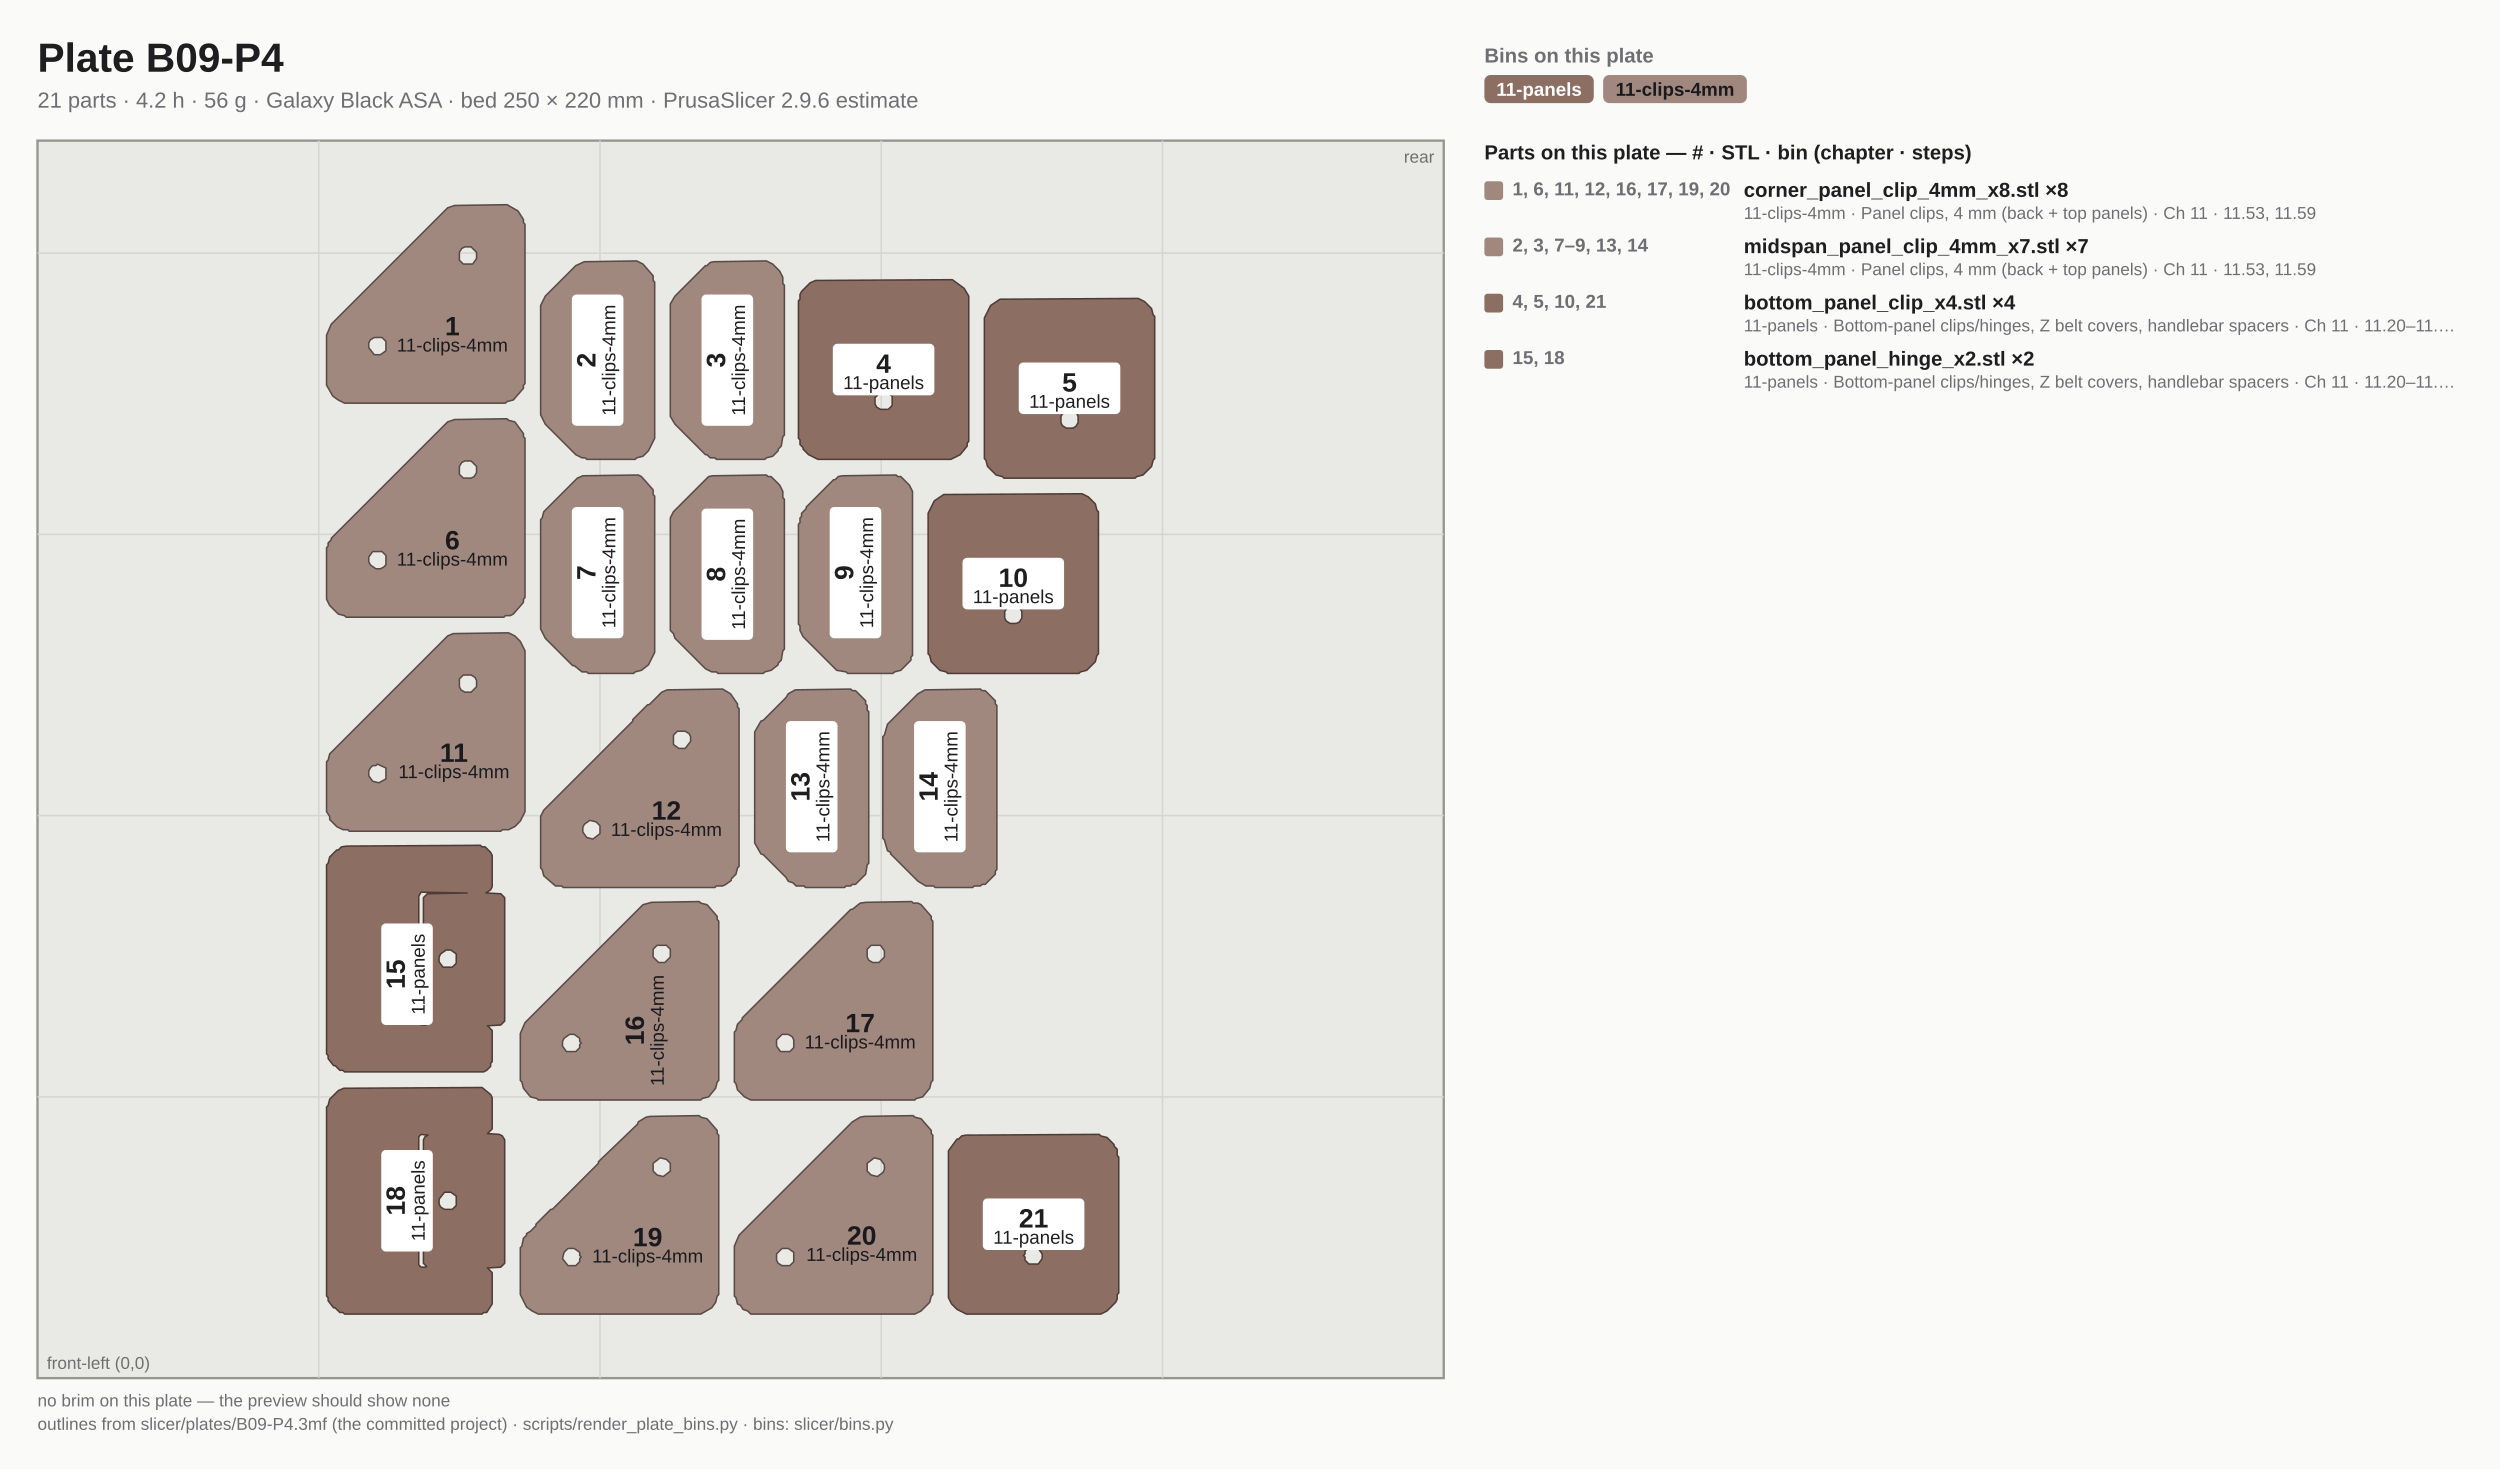
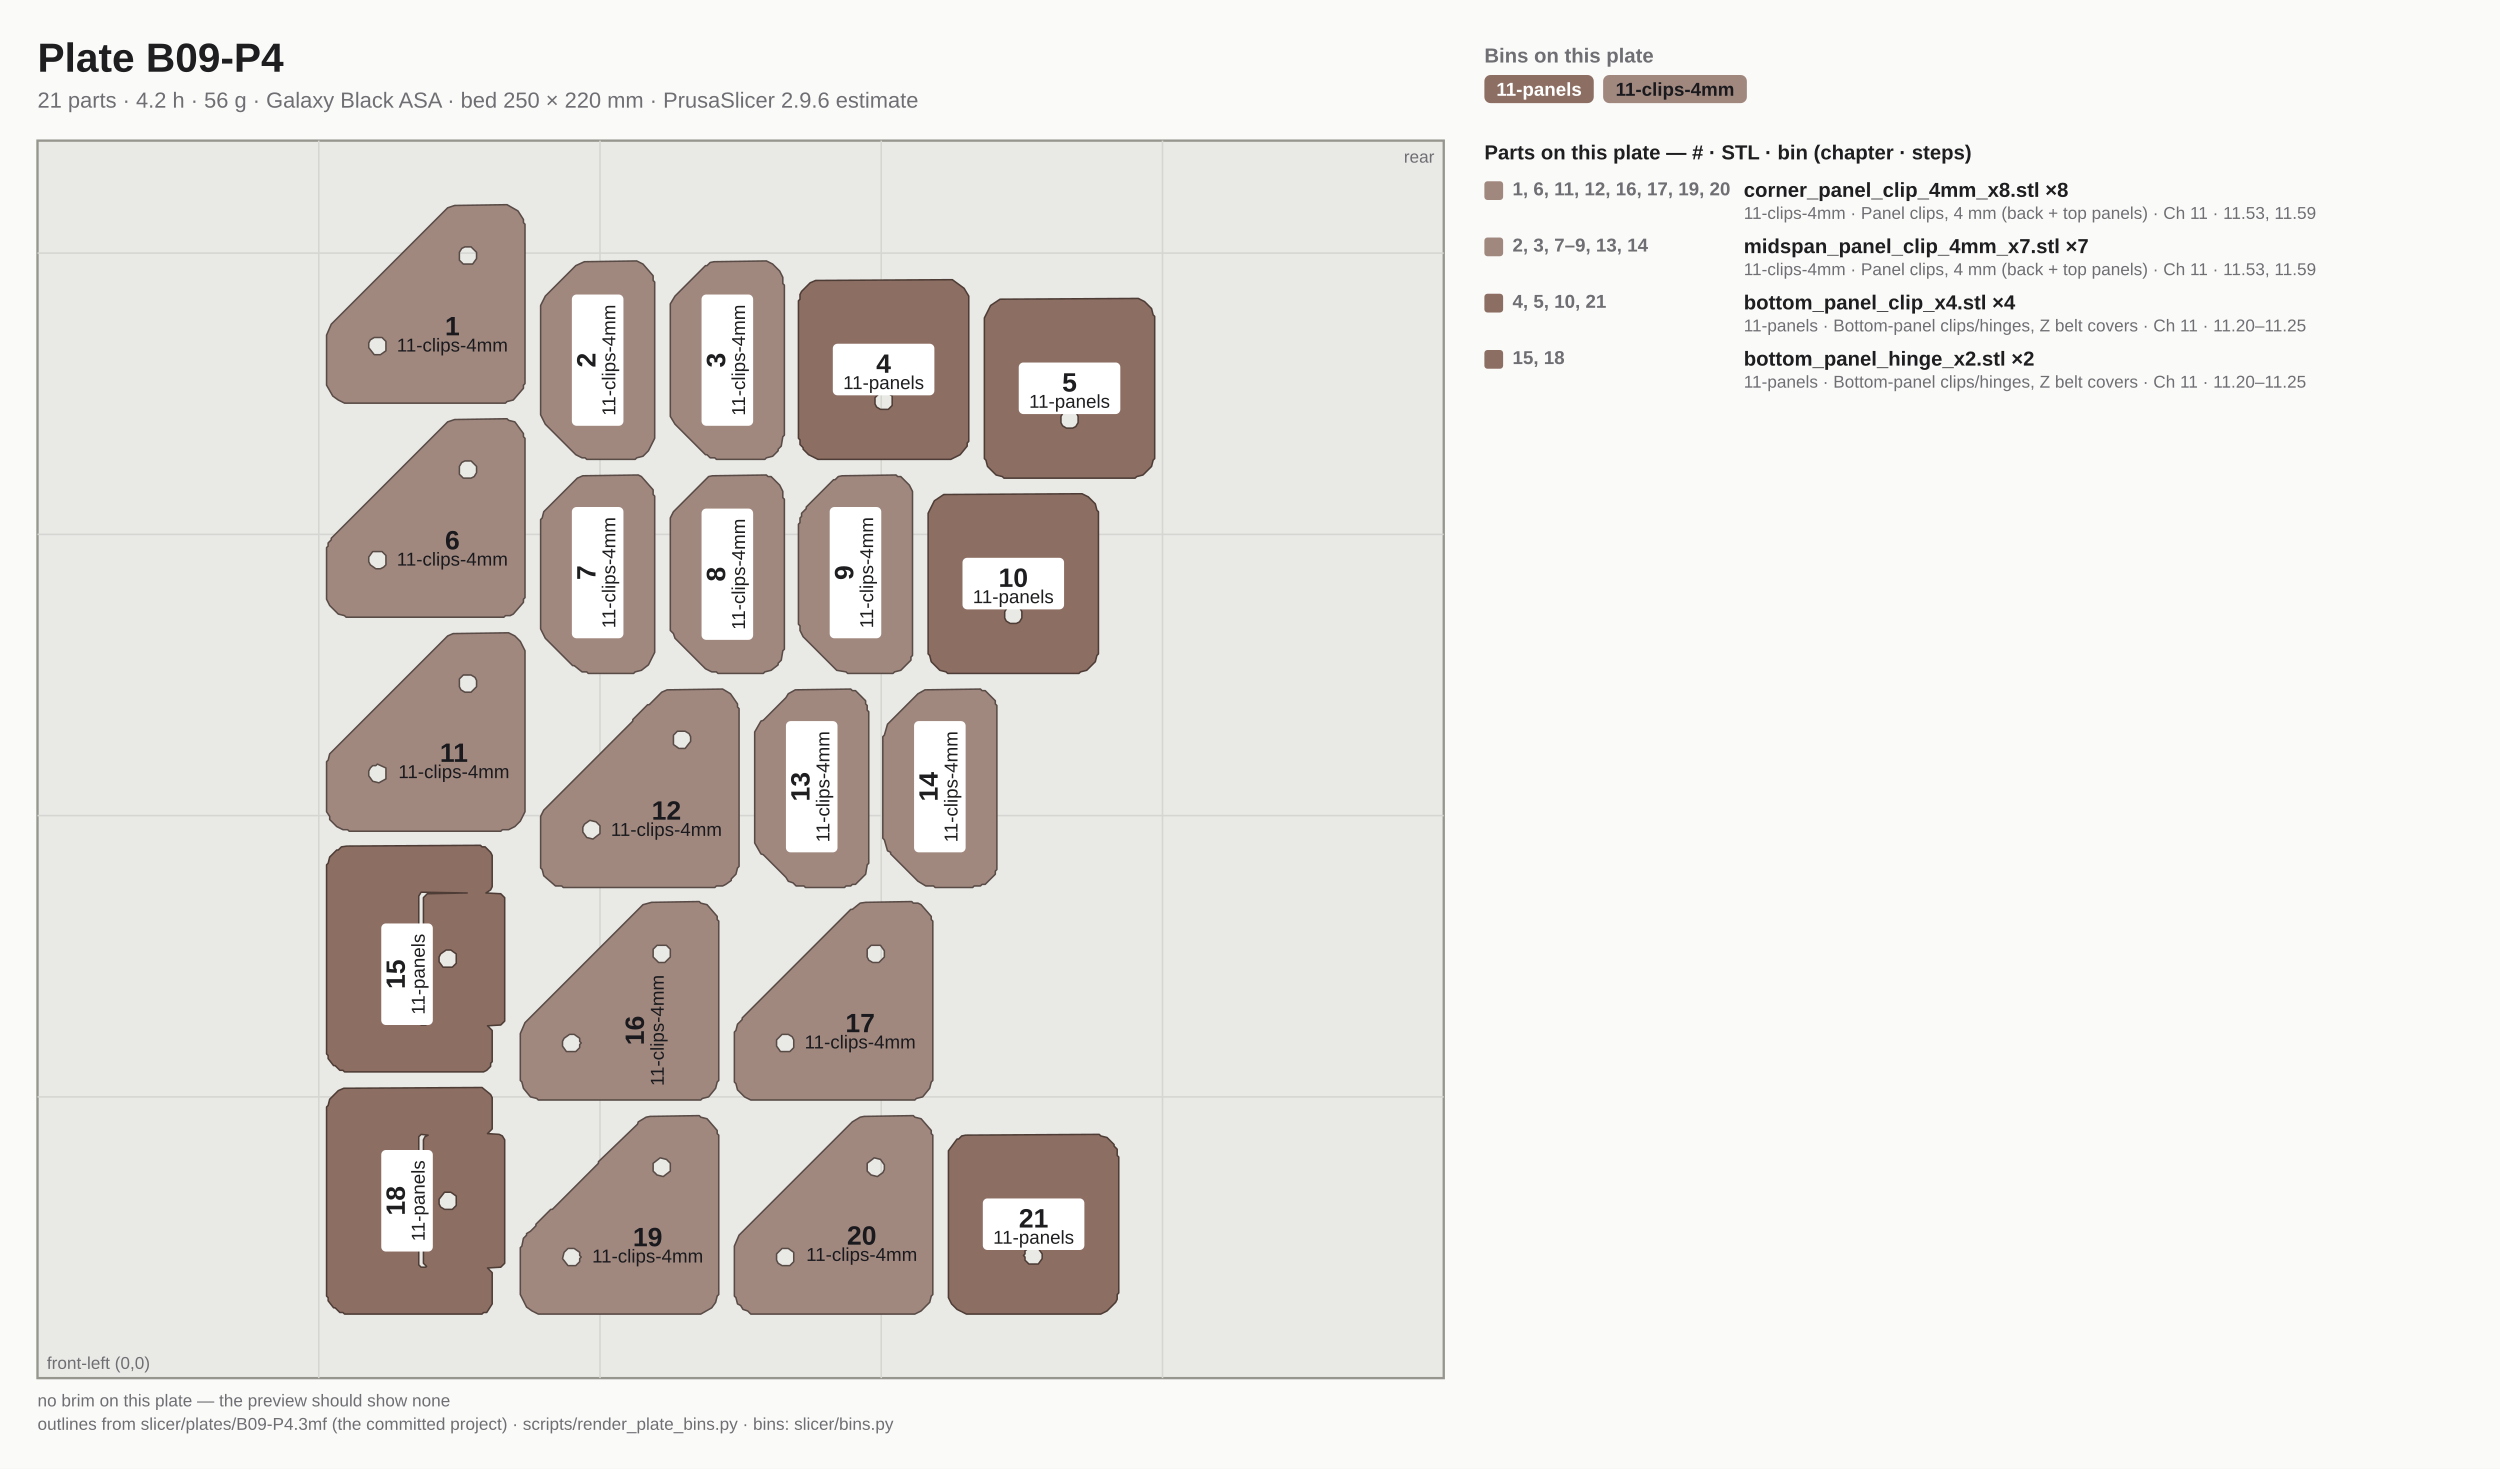
<svg xmlns="http://www.w3.org/2000/svg" width="1600" height="940" viewBox="0 0 1600 940" font-family="Arial, Helvetica, 'DejaVu Sans', sans-serif">
  <rect x="0" y="0" width="1600" height="940" fill="#fafaf9" />
  <text x="24.0" y="45.9" font-size="26" fill="#1e1e20" text-anchor="start" font-weight="bold">Plate B09-P4</text>
  <text x="24.0" y="68.9" font-size="14" fill="#6e6e73" text-anchor="start">21 parts  ·  4.2 h  ·  56 g  ·  Galaxy Black ASA  ·  bed 250 × 220 mm  ·  PrusaSlicer 2.9.6 estimate</text>
  <rect x="24.0" y="90.0" width="900.0" height="792.0" fill="#e9e9e6" stroke="#96968f" stroke-width="1.5" />
  <line x1="204.0" y1="90.0" x2="204.0" y2="882.0" stroke="#d5d5d1" stroke-width="1.0" />
  <line x1="384.0" y1="90.0" x2="384.0" y2="882.0" stroke="#d5d5d1" stroke-width="1.0" />
  <line x1="564.0" y1="90.0" x2="564.0" y2="882.0" stroke="#d5d5d1" stroke-width="1.0" />
  <line x1="744.0" y1="90.0" x2="744.0" y2="882.0" stroke="#d5d5d1" stroke-width="1.0" />
  <line x1="24.0" y1="702.0" x2="924.0" y2="702.0" stroke="#d5d5d1" stroke-width="1.0" />
  <line x1="24.0" y1="522.0" x2="924.0" y2="522.0" stroke="#d5d5d1" stroke-width="1.0" />
  <line x1="24.0" y1="342.0" x2="924.0" y2="342.0" stroke="#d5d5d1" stroke-width="1.0" />
  <line x1="24.0" y1="162.0" x2="924.0" y2="162.0" stroke="#d5d5d1" stroke-width="1.0" />
  <text x="30.0" y="876.1" font-size="11" fill="#6e6e73" text-anchor="start">front-left (0,0)</text>
  <text x="918.0" y="104.1" font-size="11" fill="#6e6e73" text-anchor="end">rear</text>
  <path d="M290.0,405.5 325.5,405.0 329.5,407.0 333.0,410.5 336.0,416.5 336.0,519.5 333.0,525.5 329.5,529.0 325.5,531.0 321.5,531.0 320.5,532.0 223.5,532.0 222.5,531.0 219.5,531.0 215.5,529.0 211.0,524.5 211.0,522.5 209.0,519.5 209.0,487.5 210.0,486.5 211.0,482.5 286.5,407.0Z M296.5,432.0 294.0,434.5 294.0,439.5 295.0,441.5 297.5,443.0 301.5,443.0 305.0,439.5 305.0,435.5 304.0,433.5 301.5,432.0Z M241.5,489.0 240.5,490.0 238.5,490.0 237.0,491.5 236.0,493.5 236.0,496.5 238.5,500.0 242.5,501.0 247.0,498.5 247.0,491.5Z" fill-rule="evenodd" fill="#a1887f" stroke="#594b46" stroke-width="1.0" stroke-linejoin="round" />
  <path d="M416.0,714.5 447.5,714.0 448.5,715.0 452.5,716.0 459.0,723.5 459.0,725.5 460.0,726.5 460.0,828.5 459.0,829.5 458.0,833.5 455.5,837.0 448.5,841.0 344.5,841.0 340.5,839.0 337.0,836.5 333.0,828.5 333.0,798.5 334.0,797.5 335.0,792.5 337.0,790.5 337.0,789.5 339.5,788.0 343.0,784.5 343.0,783.5 352.5,774.0 353.5,774.0 383.0,744.5 383.0,743.5 408.0,719.5 408.5,718.0 413.5,715.0Z M422.5,741.0 418.0,744.5 418.0,749.5 420.5,752.0 424.5,753.0 429.0,749.5 429.0,744.5 426.5,742.0Z M363.5,799.0 361.0,801.5 360.0,805.5 363.5,810.0 368.5,810.0 371.0,807.5 371.0,805.5 372.0,804.5 371.0,803.5 371.0,801.5 367.5,799.0Z" fill-rule="evenodd" fill="#a1887f" stroke="#594b46" stroke-width="1.0" stroke-linejoin="round" />
  <path d="M417.0,577.5 447.5,577.0 448.5,578.0 452.5,579.0 459.0,586.5 459.0,588.5 460.0,589.5 460.0,691.5 459.0,692.5 458.0,696.5 453.5,702.0 449.5,703.0 448.5,704.0 344.5,704.0 343.5,703.0 339.5,702.0 335.0,696.5 334.0,692.5 333.0,691.5 333.0,661.5 336.0,654.5 411.5,579.0Z M420.5,605.0 418.0,607.5 418.0,612.5 421.5,616.0 425.5,616.0 429.0,612.5 429.0,607.5 426.5,605.0Z M364.5,662.0 361.0,664.5 360.0,666.5 360.0,669.5 362.5,673.0 368.5,673.0 371.0,670.5 371.0,668.5 372.0,667.5 371.0,666.5 371.0,664.5 367.5,662.0Z" fill-rule="evenodd" fill="#a1887f" stroke="#594b46" stroke-width="1.0" stroke-linejoin="round" />
  <path d="M291.0,268.5 324.5,268.0 325.5,269.0 329.5,270.0 335.0,277.5 335.0,279.5 336.0,280.5 336.0,382.5 335.0,383.5 335.0,385.5 328.5,393.0 326.5,394.0 323.5,394.0 322.5,395.0 221.5,395.0 220.5,394.0 216.5,393.0 211.0,387.5 209.0,383.5 209.0,350.5 210.0,349.5 210.0,347.5 212.0,345.5 212.0,344.5 286.5,270.0Z M297.5,295.0 295.5,296.0 294.0,298.5 294.0,303.5 296.5,306.0 301.5,306.0 303.5,305.0 305.0,302.5 305.0,298.5 301.5,295.0Z M238.5,353.0 236.0,356.5 236.0,359.5 237.0,361.5 240.5,364.0 243.5,364.0 245.5,363.0 247.0,361.5 247.0,355.5 244.5,353.0Z" fill-rule="evenodd" fill="#a1887f" stroke="#594b46" stroke-width="1.0" stroke-linejoin="round" />
  <path d="M291.0,131.5 324.5,131.0 331.5,135.0 335.0,140.5 335.0,142.5 336.0,143.5 336.0,245.5 335.0,246.5 335.0,248.5 328.5,256.0 324.5,257.0 323.5,258.0 220.5,258.0 216.5,256.0 213.0,253.5 209.0,246.5 209.0,214.5 212.0,207.5 286.5,133.0Z M297.5,158.0 295.5,159.0 294.0,161.5 294.0,166.5 296.5,169.0 302.5,169.0 305.0,165.5 305.0,161.5 301.5,158.0Z M239.5,216.0 237.0,217.5 236.0,219.5 236.0,222.5 239.5,227.0 243.5,227.0 247.0,224.5 247.0,218.5 244.5,216.0Z" fill-rule="evenodd" fill="#a1887f" stroke="#594b46" stroke-width="1.0" stroke-linejoin="round" />
  <path d="M427.0,441.5 462.5,441.0 467.5,444.0 472.0,450.5 472.0,452.5 473.0,453.5 473.0,554.5 472.0,555.5 471.0,559.5 468.0,562.5 468.0,563.5 464.5,566.0 462.5,567.0 458.5,567.0 457.5,568.0 360.5,568.0 359.5,567.0 355.5,567.0 348.0,560.5 347.0,556.5 346.0,555.5 346.0,522.5 348.0,518.5 405.0,461.5 405.0,460.5 414.5,451.0 415.5,451.0 423.5,443.0Z M433.5,468.0 431.0,470.5 431.0,476.5 434.5,479.0 438.5,479.0 442.0,474.5 442.0,471.5 441.0,469.5 438.5,468.0Z M377.5,525.0 374.0,527.5 373.0,529.5 373.0,532.5 375.5,536.0 379.5,537.0 384.0,533.5 384.0,528.5 381.5,526.0Z" fill-rule="evenodd" fill="#a1887f" stroke="#594b46" stroke-width="1.0" stroke-linejoin="round" />
  <path d="M553.0,714.5 584.5,714.0 585.5,715.0 589.5,716.0 596.0,723.5 596.0,725.5 597.0,726.5 597.0,828.5 596.0,829.5 595.0,833.5 589.5,839.0 585.5,841.0 480.5,841.0 478.5,839.0 475.5,838.0 474.0,835.5 472.0,834.5 471.0,830.5 470.0,829.5 470.0,797.5 473.0,790.5 545.5,718.0 550.5,715.0Z M559.5,741.0 555.0,744.5 555.0,749.5 557.5,752.0 561.5,753.0 565.0,750.5 566.0,748.5 566.0,745.5 563.5,742.0Z M500.5,799.0 497.0,802.5 497.0,806.5 498.0,808.5 500.5,810.0 505.5,810.0 508.0,807.5 508.0,801.5 504.5,799.0Z" fill-rule="evenodd" fill="#a1887f" stroke="#594b46" stroke-width="1.0" stroke-linejoin="round" />
  <path d="M554.0,577.5 583.5,577.0 584.5,578.0 587.5,578.0 589.5,579.0 596.0,586.5 596.0,588.5 597.0,589.5 597.0,691.5 596.0,692.5 595.0,696.5 590.5,702.0 586.5,703.0 585.5,704.0 480.5,704.0 476.5,702.0 472.0,697.5 471.0,693.5 470.0,692.5 470.0,660.5 471.0,659.5 472.0,655.5 475.0,652.5 475.0,651.5 544.5,582.0 545.5,582.0 550.5,578.0Z M557.5,605.0 555.0,607.5 555.0,612.5 556.0,614.5 558.5,616.0 562.5,616.0 566.0,612.5 566.0,608.5 563.5,605.0Z M500.5,662.0 497.0,665.5 497.0,669.5 499.5,673.0 505.5,673.0 508.0,670.5 508.0,665.5 507.0,663.5 504.5,662.0Z" fill-rule="evenodd" fill="#a1887f" stroke="#594b46" stroke-width="1.0" stroke-linejoin="round" />
  <path d="M373.0,304.5 408.5,304.0 410.5,305.0 418.0,313.5 418.0,316.5 419.0,317.5 419.0,417.5 415.0,425.5 410.5,429.0 406.5,430.0 405.5,431.0 376.5,431.0 375.5,430.0 372.5,430.0 367.5,426.0 366.5,426.0 349.0,408.5 346.0,402.5 346.0,332.5 347.0,331.5 348.0,327.5 369.5,306.0Z M379.5,362.0 377.0,364.5 377.0,370.5 380.5,373.0 384.5,373.0 388.0,369.5 388.0,365.5 385.5,362.0Z" fill-rule="evenodd" fill="#a1887f" stroke="#594b46" stroke-width="1.0" stroke-linejoin="round" />
  <path d="M374.0,167.5 407.5,167.0 411.5,169.0 418.0,176.5 418.0,179.5 419.0,180.5 419.0,280.5 415.0,288.5 411.5,292.0 407.5,293.0 406.5,294.0 375.5,294.0 374.5,293.0 372.5,293.0 368.5,291.0 349.0,271.5 346.0,265.5 346.0,195.5 349.0,189.5 368.5,170.0Z M379.5,225.0 377.0,227.5 377.0,233.5 379.5,236.0 384.5,236.0 388.0,232.5 388.0,228.5 384.5,225.0Z" fill-rule="evenodd" fill="#a1887f" stroke="#594b46" stroke-width="1.0" stroke-linejoin="round" />
  <path d="M456.0,304.5 490.5,304.0 491.5,305.0 493.5,305.0 499.0,310.5 501.0,314.5 501.0,318.5 502.0,319.5 502.0,415.5 501.0,416.5 500.0,422.5 498.0,424.5 498.0,425.5 493.5,429.0 489.5,430.0 488.5,431.0 459.5,431.0 458.5,430.0 455.5,430.0 451.5,428.0 432.0,408.5 431.0,405.5 429.0,403.5 429.0,331.5 431.0,327.5 453.5,305.0Z M462.5,362.0 460.0,363.5 459.0,365.5 459.0,368.5 461.5,372.0 463.5,373.0 466.5,373.0 470.0,370.5 471.0,368.5 471.0,365.5 470.0,363.5 467.5,362.0Z" fill-rule="evenodd" fill="#a1887f" stroke="#594b46" stroke-width="1.0" stroke-linejoin="round" />
  <path d="M509.0,441.5 544.5,441.0 545.5,442.0 547.5,442.0 554.0,448.5 554.0,450.5 555.0,451.5 555.0,454.5 556.0,455.5 556.0,552.5 555.0,553.5 554.0,559.5 547.5,566.0 545.5,566.0 544.5,567.0 541.5,567.0 540.5,568.0 515.5,568.0 514.5,567.0 509.5,567.0 507.5,565.0 504.5,564.0 503.0,561.5 488.5,547.0 487.0,546.5 483.0,539.5 483.0,468.5 487.0,461.5 488.5,461.0 503.0,446.5 504.5,444.0Z M517.5,498.0 514.0,500.5 513.0,502.5 513.0,505.5 515.5,509.0 517.5,510.0 520.5,510.0 524.0,507.5 525.0,505.5 525.0,502.5 522.5,499.0 520.5,498.0Z" fill-rule="evenodd" fill="#a1887f" stroke="#594b46" stroke-width="1.0" stroke-linejoin="round" />
  <path d="M457.0,167.5 490.5,167.0 494.5,169.0 499.0,173.5 501.0,177.5 501.0,181.5 502.0,182.5 502.0,278.5 501.0,279.5 500.0,285.5 498.0,287.5 498.0,288.5 494.5,292.0 490.5,293.0 489.5,294.0 458.5,294.0 457.5,293.0 454.5,293.0 452.5,291.0 451.5,291.0 432.0,271.5 429.0,266.5 429.0,194.5 432.0,189.5 451.5,170.0 452.5,170.0 454.5,168.0Z M462.5,225.0 460.0,227.5 459.0,231.5 462.5,236.0 467.5,236.0 470.0,233.5 471.0,229.5 467.5,225.0Z" fill-rule="evenodd" fill="#a1887f" stroke="#594b46" stroke-width="1.0" stroke-linejoin="round" />
  <path d="M539.0,304.5 573.5,304.0 574.5,305.0 576.5,305.0 582.0,310.5 584.0,314.5 584.0,419.5 583.0,420.5 583.0,422.5 576.5,429.0 572.5,430.0 571.5,431.0 542.5,431.0 541.5,430.0 535.5,429.0 514.0,407.5 512.0,403.5 512.0,400.5 511.0,399.5 511.0,335.5 512.0,334.5 512.0,331.5 513.0,330.5 513.0,328.5 516.0,325.5 516.0,324.5 533.5,307.0 534.5,307.0 536.5,305.0Z M544.5,362.0 542.0,365.5 542.0,369.5 545.5,373.0 549.5,373.0 551.5,372.0 553.0,370.5 553.0,364.5 550.5,362.0Z" fill-rule="evenodd" fill="#a1887f" stroke="#594b46" stroke-width="1.0" stroke-linejoin="round" />
  <path d="M592.0,441.5 627.5,441.0 628.5,442.0 630.5,442.0 637.0,448.5 637.0,450.5 638.0,451.5 638.0,556.5 637.0,557.5 637.0,559.5 630.5,566.0 628.5,566.0 627.5,567.0 623.5,567.0 622.5,568.0 598.5,568.0 597.5,567.0 592.5,567.0 587.5,564.0 570.0,546.5 570.0,545.5 568.0,544.5 566.0,537.5 565.0,536.5 565.0,471.5 566.0,470.5 568.0,463.5 587.5,444.0Z M600.5,498.0 597.0,500.5 596.0,502.5 596.0,505.5 598.5,509.0 600.5,510.0 603.5,510.0 605.5,509.0 607.0,506.5 607.0,501.5 605.5,499.0 603.5,498.0Z" fill-rule="evenodd" fill="#a1887f" stroke="#594b46" stroke-width="1.0" stroke-linejoin="round" />
  <path d="M220.0,696.5 308.5,696.0 314.0,700.5 315.0,702.5 315.0,722.5 312.0,725.5 319.5,726.0 321.5,727.0 323.0,729.5 323.0,808.5 320.5,811.0 312.0,811.5 315.0,814.5 315.0,834.5 311.5,840.0 309.5,840.0 308.5,841.0 220.5,841.0 219.5,840.0 217.5,840.0 214.5,837.0 213.5,837.0 210.0,832.5 210.0,830.5 209.0,829.5 209.0,708.5 210.0,707.5 211.0,703.5 216.5,698.0Z M269.5,726.0 268.0,727.5 268.0,809.5 269.5,811.0 272.5,811.0 273.0,810.5 271.0,808.5 271.0,729.5 272.0,727.5 274.0,726.5Z M284.5,763.0 281.0,767.5 281.0,770.5 282.0,772.5 284.5,774.0 289.5,774.0 292.0,771.5 292.0,765.5 288.5,763.0Z" fill-rule="evenodd" fill="#8d6e63" stroke="#4e3d36" stroke-width="1.0" stroke-linejoin="round" />
  <path d="M222.0,541.5 307.5,541.0 308.5,542.0 310.5,542.0 314.0,545.5 315.0,547.5 315.0,567.5 314.0,569.5 311.0,571.5 320.5,572.0 323.0,574.5 323.0,653.5 320.5,656.0 312.0,656.5 315.0,659.5 315.0,679.5 314.0,680.5 314.0,682.5 311.5,685.0 309.5,686.0 220.5,686.0 219.5,685.0 217.5,685.0 214.5,682.0 213.5,682.0 210.0,677.5 210.0,675.5 209.0,674.5 209.0,553.5 210.0,552.5 211.0,548.5 215.5,544.0 216.5,544.0 218.5,542.0Z M269.5,571.0 268.0,573.5 268.0,654.5 269.5,656.0 272.5,656.0 273.0,655.5 271.0,653.5 271.0,574.5 273.5,572.0 299.0,571.5Z M285.5,608.0 282.0,610.5 281.0,612.5 281.0,615.5 283.5,619.0 289.5,619.0 292.0,616.5 292.0,610.5 288.5,608.0Z" fill-rule="evenodd" fill="#8d6e63" stroke="#4e3d36" stroke-width="1.0" stroke-linejoin="round" />
  <path d="M522.0,179.5 609.5,179.0 617.0,184.5 620.0,189.5 620.0,282.5 619.0,283.5 619.0,285.5 614.5,291.0 608.5,294.0 523.5,294.0 517.5,291.0 514.0,287.5 514.0,286.5 512.0,284.5 512.0,281.5 511.0,280.5 511.0,192.5 512.0,191.5 512.0,188.5 513.0,186.5 518.5,181.0Z M563.5,251.0 560.0,254.5 560.0,258.5 561.0,260.5 563.5,262.0 568.5,262.0 571.0,259.5 571.0,253.5 567.5,251.0Z" fill-rule="evenodd" fill="#8d6e63" stroke="#4e3d36" stroke-width="1.0" stroke-linejoin="round" />
  <path d="M604.0,316.5 692.5,316.0 696.5,318.0 701.0,322.5 702.0,326.5 703.0,327.5 703.0,418.5 702.0,419.5 701.0,423.5 695.5,429.0 691.5,430.0 690.5,431.0 606.5,431.0 605.5,430.0 601.5,429.0 596.0,423.5 595.0,419.5 594.0,418.5 594.0,328.5 598.0,320.5Z M646.5,388.0 644.5,389.0 643.0,391.5 643.0,395.5 644.0,397.5 646.5,399.0 650.5,399.0 652.5,398.0 654.0,395.5 654.0,391.5 653.0,389.5 650.5,388.0Z" fill-rule="evenodd" fill="#8d6e63" stroke="#4e3d36" stroke-width="1.0" stroke-linejoin="round" />
  <path d="M640.0,191.5 728.5,191.0 732.5,193.0 737.0,197.5 738.0,201.5 739.0,202.5 739.0,293.5 738.0,294.5 737.0,298.5 731.5,304.0 727.5,305.0 726.5,306.0 642.5,306.0 641.5,305.0 637.5,304.0 632.0,298.5 631.0,294.5 630.0,293.5 630.0,203.5 634.0,195.5Z M682.5,263.0 680.5,264.0 679.0,266.5 679.0,270.5 680.0,272.5 682.5,274.0 686.5,274.0 688.5,273.0 690.0,270.5 690.0,266.5 689.0,264.5 686.5,263.0Z" fill-rule="evenodd" fill="#8d6e63" stroke="#4e3d36" stroke-width="1.0" stroke-linejoin="round" />
  <path d="M618.0,726.5 703.5,726.0 704.5,727.0 708.5,728.0 713.0,732.5 713.0,733.5 715.0,735.5 715.0,739.5 716.0,740.5 716.0,827.5 715.0,828.5 715.0,831.5 714.0,833.5 708.5,839.0 704.5,841.0 618.5,841.0 612.5,838.0 609.0,834.5 607.0,830.5 607.0,736.5 612.5,729.0 613.5,729.0 615.5,727.0Z M659.5,798.0 656.0,800.5 656.0,802.5 655.0,803.5 656.0,804.5 656.0,806.5 658.5,809.0 664.5,809.0 667.0,805.5 667.0,802.5 664.5,799.0 662.5,798.0Z" fill-rule="evenodd" fill="#8d6e63" stroke="#4e3d36" stroke-width="1.0" stroke-linejoin="round" />
  <rect x="244.0" y="736.0" width="33.0" height="65.0" rx="3.0" fill="#ffffff" />
  <text x="253.0" y="774.6" font-size="17" fill="#1e1e20" text-anchor="middle" font-weight="bold" transform="rotate(-90 253.0 768.5)">18</text>
  <text x="267.5" y="772.8" font-size="12" fill="#1e1e20" text-anchor="middle" transform="rotate(-90 267.5 768.5)">11-panels</text>
  <rect x="244.0" y="591.0" width="33.0" height="65.0" rx="3.0" fill="#ffffff" />
  <text x="253.0" y="629.6" font-size="17" fill="#1e1e20" text-anchor="middle" font-weight="bold" transform="rotate(-90 253.0 623.5)">15</text>
  <text x="267.5" y="627.8" font-size="12" fill="#1e1e20" text-anchor="middle" transform="rotate(-90 267.5 623.5)">11-panels</text>
  <text x="289.5" y="351.6" font-size="17" fill="#1a1a1e" text-anchor="middle" font-weight="bold">6</text>
  <text x="289.5" y="362.0" font-size="12" fill="#1a1a1e" text-anchor="middle">11-clips-4mm</text>
  <text x="426.5" y="524.6" font-size="17" fill="#1a1a1e" text-anchor="middle" font-weight="bold">12</text>
  <text x="426.5" y="535.0" font-size="12" fill="#1a1a1e" text-anchor="middle">11-clips-4mm</text>
  <text x="289.5" y="214.6" font-size="17" fill="#1a1a1e" text-anchor="middle" font-weight="bold">1</text>
  <text x="289.5" y="225.0" font-size="12" fill="#1a1a1e" text-anchor="middle">11-clips-4mm</text>
  <text x="551.5" y="796.6" font-size="17" fill="#1a1a1e" text-anchor="middle" font-weight="bold">20</text>
  <text x="551.5" y="807.0" font-size="12" fill="#1a1a1e" text-anchor="middle">11-clips-4mm</text>
  <text x="550.5" y="660.6" font-size="17" fill="#1a1a1e" text-anchor="middle" font-weight="bold">17</text>
  <text x="550.5" y="671.0" font-size="12" fill="#1a1a1e" text-anchor="middle">11-clips-4mm</text>
  <text x="290.5" y="487.6" font-size="17" fill="#1a1a1e" text-anchor="middle" font-weight="bold">11</text>
  <text x="290.5" y="498.0" font-size="12" fill="#1a1a1e" text-anchor="middle">11-clips-4mm</text>
  <text x="414.5" y="797.6" font-size="17" fill="#1a1a1e" text-anchor="middle" font-weight="bold">19</text>
  <text x="414.5" y="808.0" font-size="12" fill="#1a1a1e" text-anchor="middle">11-clips-4mm</text>
  <text x="406.0" y="665.6" font-size="17" fill="#1a1a1e" text-anchor="middle" font-weight="bold" transform="rotate(-90 406.0 659.5)">16</text>
  <text x="420.5" y="663.8" font-size="12" fill="#1a1a1e" text-anchor="middle" transform="rotate(-90 420.5 659.5)">11-clips-4mm</text>
  <rect x="616.0" y="357.0" width="65.0" height="33.0" rx="3.0" fill="#ffffff" />
  <text x="648.5" y="375.6" font-size="17" fill="#1e1e20" text-anchor="middle" font-weight="bold">10</text>
  <text x="648.5" y="386.0" font-size="12" fill="#1e1e20" text-anchor="middle">11-panels</text>
  <rect x="652.0" y="232.0" width="65.0" height="33.0" rx="3.0" fill="#ffffff" />
  <text x="684.5" y="250.6" font-size="17" fill="#1e1e20" text-anchor="middle" font-weight="bold">5</text>
  <text x="684.5" y="261.0" font-size="12" fill="#1e1e20" text-anchor="middle">11-panels</text>
  <rect x="629.0" y="767.0" width="65.0" height="33.0" rx="3.0" fill="#ffffff" />
  <text x="661.5" y="785.6" font-size="17" fill="#1e1e20" text-anchor="middle" font-weight="bold">21</text>
  <text x="661.5" y="796.0" font-size="12" fill="#1e1e20" text-anchor="middle">11-panels</text>
  <rect x="533.0" y="220.0" width="65.0" height="33.0" rx="3.0" fill="#ffffff" />
  <text x="565.5" y="238.6" font-size="17" fill="#1e1e20" text-anchor="middle" font-weight="bold">4</text>
  <text x="565.5" y="249.0" font-size="12" fill="#1e1e20" text-anchor="middle">11-panels</text>
  <rect x="366.0" y="188.5" width="33.0" height="84.0" rx="3.0" fill="#ffffff" />
  <text x="375.0" y="236.6" font-size="17" fill="#1e1e20" text-anchor="middle" font-weight="bold" transform="rotate(-90 375.0 230.5)">2</text>
  <text x="389.5" y="234.8" font-size="12" fill="#1e1e20" text-anchor="middle" transform="rotate(-90 389.5 230.5)">11-clips-4mm</text>
  <rect x="366.0" y="324.5" width="33.0" height="84.0" rx="3.0" fill="#ffffff" />
  <text x="375.0" y="372.6" font-size="17" fill="#1e1e20" text-anchor="middle" font-weight="bold" transform="rotate(-90 375.0 366.5)">7</text>
  <text x="389.5" y="370.8" font-size="12" fill="#1e1e20" text-anchor="middle" transform="rotate(-90 389.5 366.5)">11-clips-4mm</text>
  <rect x="449.0" y="188.5" width="33.0" height="84.0" rx="3.0" fill="#ffffff" />
  <text x="458.0" y="236.6" font-size="17" fill="#1e1e20" text-anchor="middle" font-weight="bold" transform="rotate(-90 458.0 230.5)">3</text>
  <text x="472.5" y="234.8" font-size="12" fill="#1e1e20" text-anchor="middle" transform="rotate(-90 472.5 230.5)">11-clips-4mm</text>
  <rect x="449.0" y="325.5" width="33.0" height="84.0" rx="3.0" fill="#ffffff" />
  <text x="458.0" y="373.6" font-size="17" fill="#1e1e20" text-anchor="middle" font-weight="bold" transform="rotate(-90 458.0 367.5)">8</text>
  <text x="472.5" y="371.8" font-size="12" fill="#1e1e20" text-anchor="middle" transform="rotate(-90 472.5 367.5)">11-clips-4mm</text>
  <rect x="531.0" y="324.5" width="33.0" height="84.0" rx="3.0" fill="#ffffff" />
  <text x="540.0" y="372.6" font-size="17" fill="#1e1e20" text-anchor="middle" font-weight="bold" transform="rotate(-90 540.0 366.5)">9</text>
  <text x="554.5" y="370.8" font-size="12" fill="#1e1e20" text-anchor="middle" transform="rotate(-90 554.5 366.5)">11-clips-4mm</text>
  <rect x="585.0" y="461.5" width="33.0" height="84.0" rx="3.0" fill="#ffffff" />
  <text x="594.0" y="509.6" font-size="17" fill="#1e1e20" text-anchor="middle" font-weight="bold" transform="rotate(-90 594.0 503.5)">14</text>
  <text x="608.5" y="507.8" font-size="12" fill="#1e1e20" text-anchor="middle" transform="rotate(-90 608.5 503.5)">11-clips-4mm</text>
  <rect x="503.0" y="461.5" width="33.0" height="84.0" rx="3.0" fill="#ffffff" />
  <text x="512.0" y="509.6" font-size="17" fill="#1e1e20" text-anchor="middle" font-weight="bold" transform="rotate(-90 512.0 503.5)">13</text>
  <text x="526.5" y="507.8" font-size="12" fill="#1e1e20" text-anchor="middle" transform="rotate(-90 526.5 503.5)">11-clips-4mm</text>
  <text x="950.0" y="40.0" font-size="13" fill="#6e6e73" text-anchor="start" font-weight="bold">Bins on this plate</text>
  <rect x="950.0" y="48.0" width="70.0" height="18.0" rx="4.0" fill="#8d6e63" />
  <text x="985.0" y="61.3" font-size="12" fill="#ffffff" text-anchor="middle" font-weight="bold">11-panels</text>
  <rect x="1026.0" y="48.0" width="92.0" height="18.0" rx="4.0" fill="#a1887f" />
  <text x="1072.0" y="61.3" font-size="12" fill="#1a1a1e" text-anchor="middle" font-weight="bold">11-clips-4mm</text>
  <text x="950.0" y="102.0" font-size="13" fill="#1e1e20" text-anchor="start" font-weight="bold">Parts on this plate  —  # · STL · bin (chapter · steps)</text>
  <rect x="950.0" y="116.0" width="12.0" height="12.0" rx="2.0" fill="#a1887f" />
  <text x="968.0" y="125.0" font-size="12" fill="#6e6e73" text-anchor="start" font-weight="bold">1, 6, 11, 12, 16, 17, 19, 20</text>
  <text x="1116.0" y="126.0" font-size="13" fill="#1e1e20" text-anchor="start" font-weight="bold">corner_panel_clip_4mm_x8.stl  ×8</text>
  <text x="1116.0" y="140.1" font-size="11" fill="#6e6e73" text-anchor="start">11-clips-4mm · Panel clips, 4 mm (back + top panels) · Ch 11 · 11.53, 11.59</text>
  <rect x="950.0" y="152.0" width="12.0" height="12.0" rx="2.0" fill="#a1887f" />
  <text x="968.0" y="161.0" font-size="12" fill="#6e6e73" text-anchor="start" font-weight="bold">2, 3, 7–9, 13, 14</text>
  <text x="1116.0" y="162.0" font-size="13" fill="#1e1e20" text-anchor="start" font-weight="bold">midspan_panel_clip_4mm_x7.stl  ×7</text>
  <text x="1116.0" y="176.1" font-size="11" fill="#6e6e73" text-anchor="start">11-clips-4mm · Panel clips, 4 mm (back + top panels) · Ch 11 · 11.53, 11.59</text>
  <rect x="950.0" y="188.0" width="12.0" height="12.0" rx="2.0" fill="#8d6e63" />
  <text x="968.0" y="197.0" font-size="12" fill="#6e6e73" text-anchor="start" font-weight="bold">4, 5, 10, 21</text>
  <text x="1116.0" y="198.0" font-size="13" fill="#1e1e20" text-anchor="start" font-weight="bold">bottom_panel_clip_x4.stl  ×4</text>
-   <text x="1116.0" y="212.1" font-size="11" fill="#6e6e73" text-anchor="start">11-panels · Bottom-panel clips/hinges, Z belt covers, handlebar spacers · Ch 11 · 11.20–11.…</text>
+   <text x="1116.0" y="212.1" font-size="11" fill="#6e6e73" text-anchor="start">11-panels · Bottom-panel clips/hinges, Z belt covers · Ch 11 · 11.20–11.25</text>
  <rect x="950.0" y="224.0" width="12.0" height="12.0" rx="2.0" fill="#8d6e63" />
  <text x="968.0" y="233.0" font-size="12" fill="#6e6e73" text-anchor="start" font-weight="bold">15, 18</text>
  <text x="1116.0" y="234.0" font-size="13" fill="#1e1e20" text-anchor="start" font-weight="bold">bottom_panel_hinge_x2.stl  ×2</text>
-   <text x="1116.0" y="248.1" font-size="11" fill="#6e6e73" text-anchor="start">11-panels · Bottom-panel clips/hinges, Z belt covers, handlebar spacers · Ch 11 · 11.20–11.…</text>
+   <text x="1116.0" y="248.1" font-size="11" fill="#6e6e73" text-anchor="start">11-panels · Bottom-panel clips/hinges, Z belt covers · Ch 11 · 11.20–11.25</text>
  <text x="24.0" y="900.1" font-size="11" fill="#6e6e73" text-anchor="start">no brim on this plate — the preview should show none</text>
  <text x="24.0" y="915.1" font-size="11" fill="#6e6e73" text-anchor="start">outlines from slicer/plates/B09-P4.3mf (the committed project) · scripts/render_plate_bins.py · bins: slicer/bins.py</text>
</svg>
